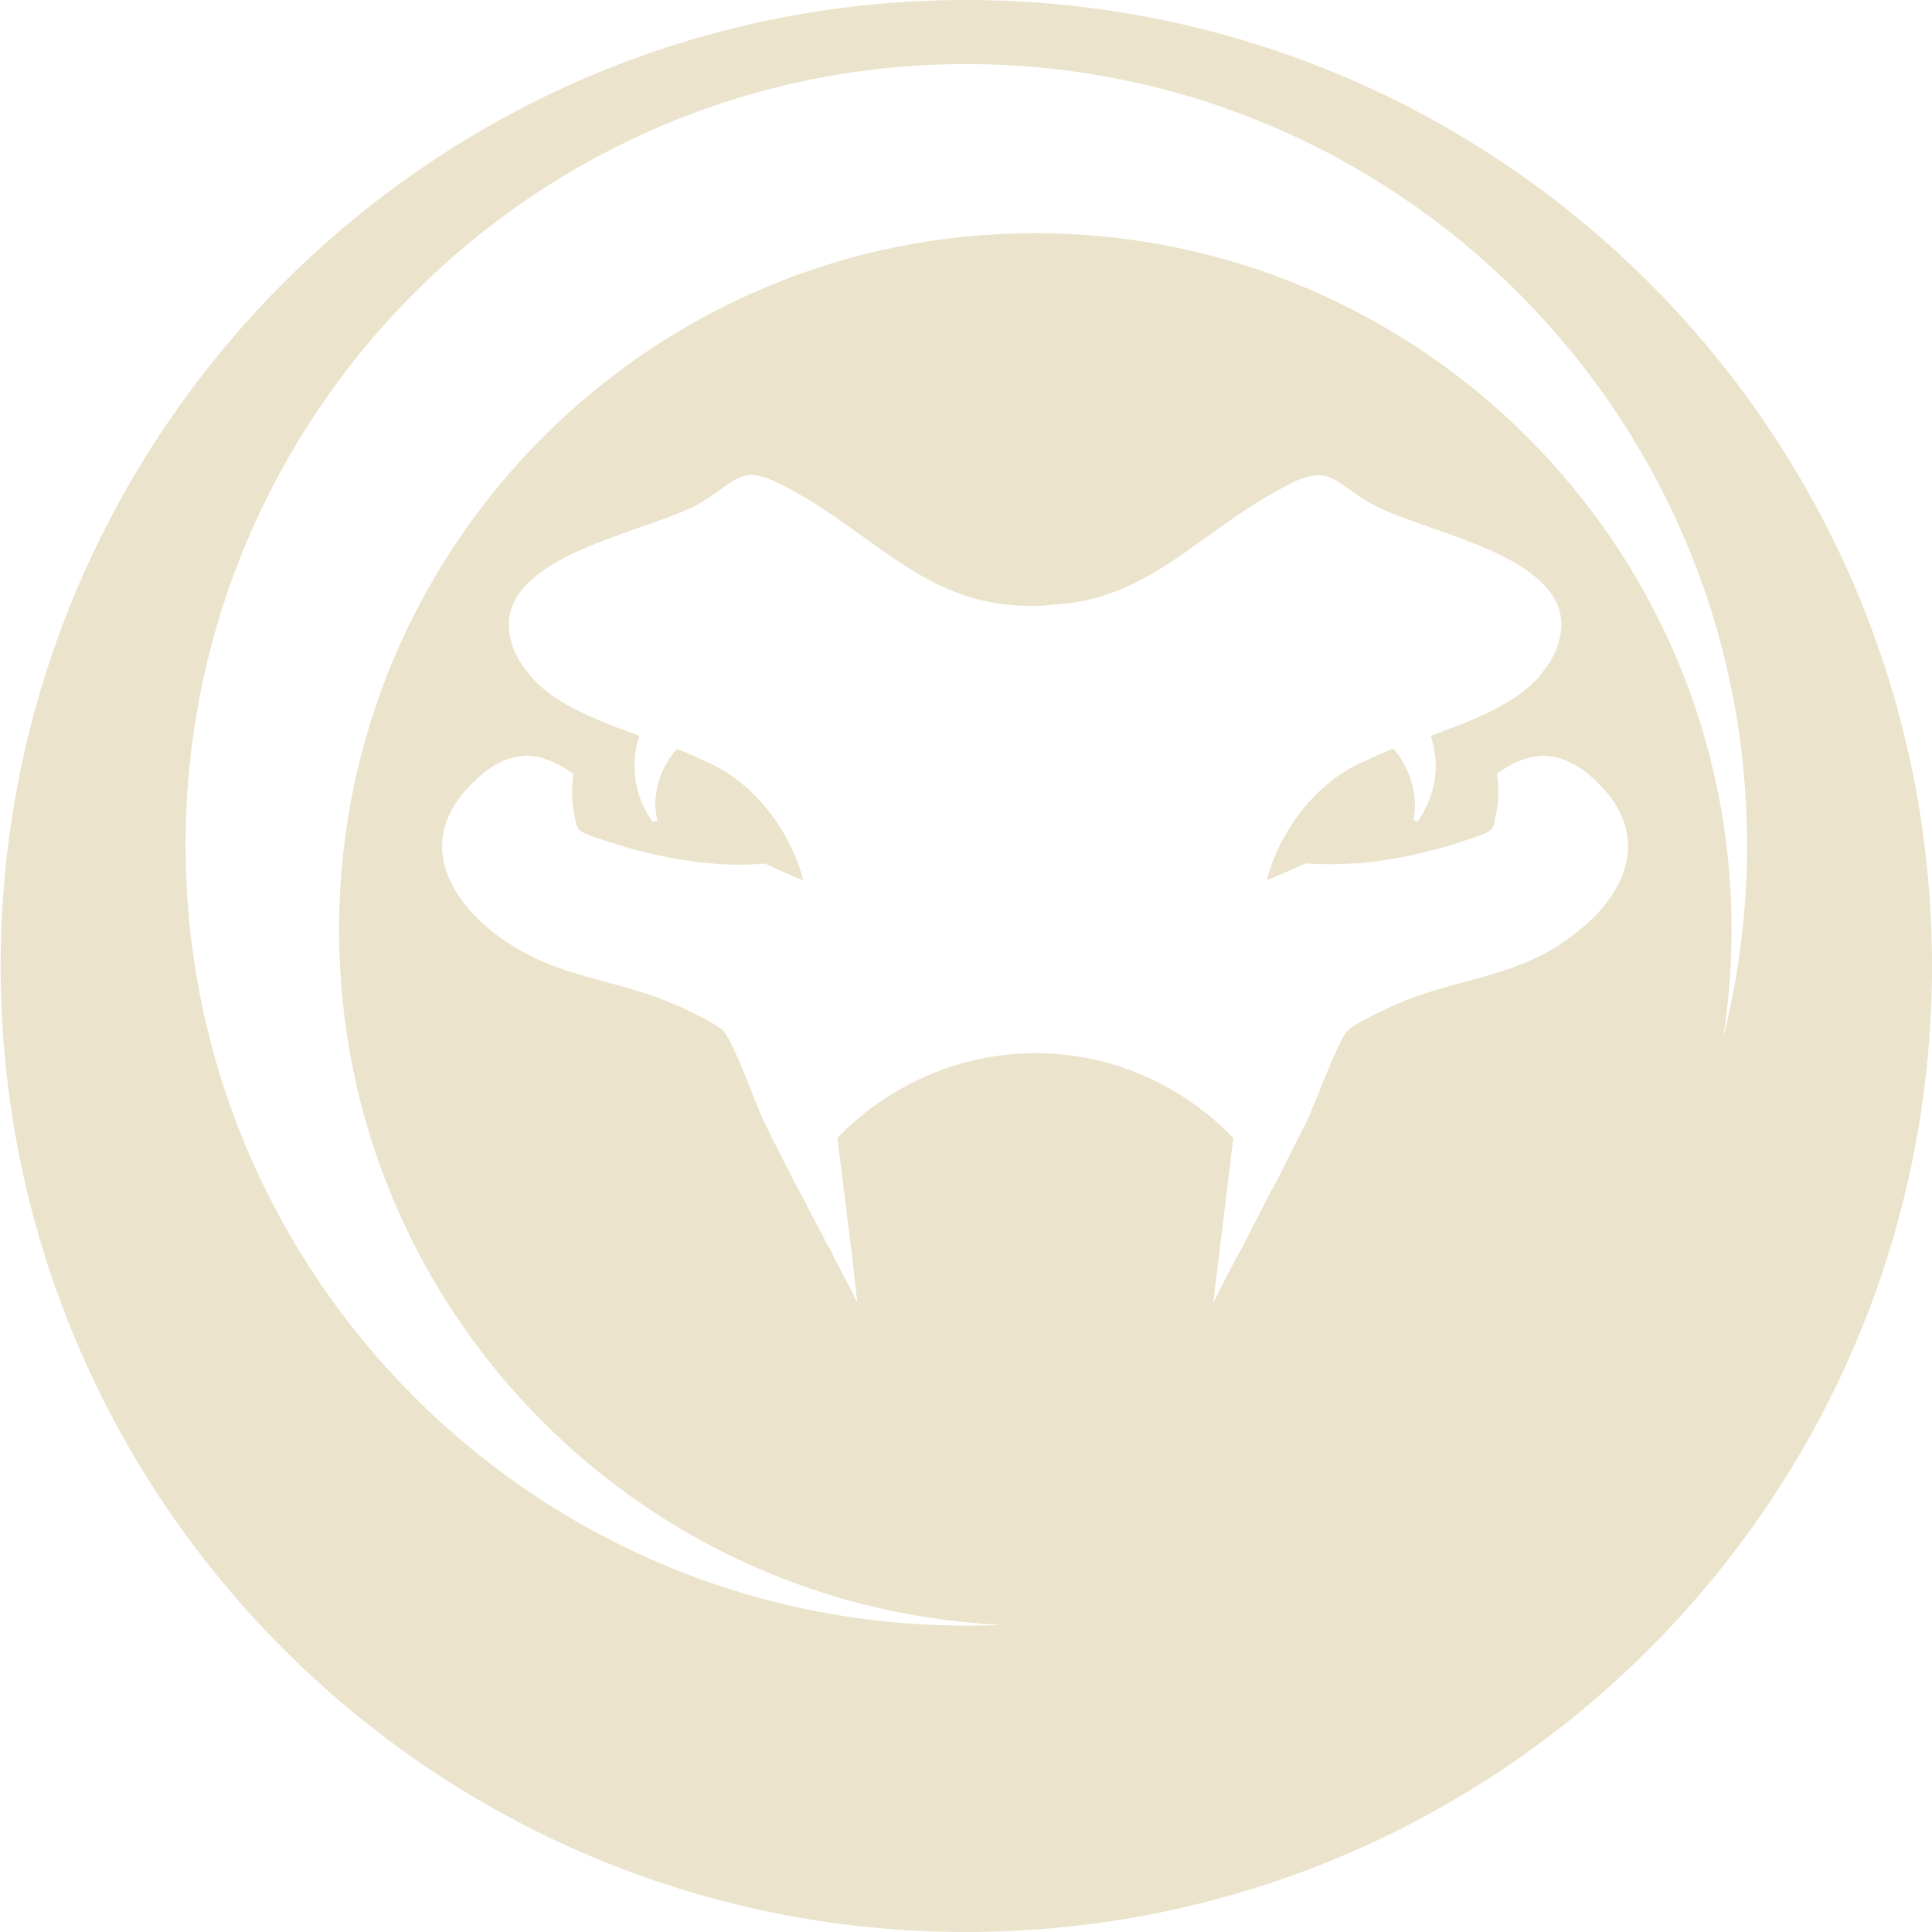
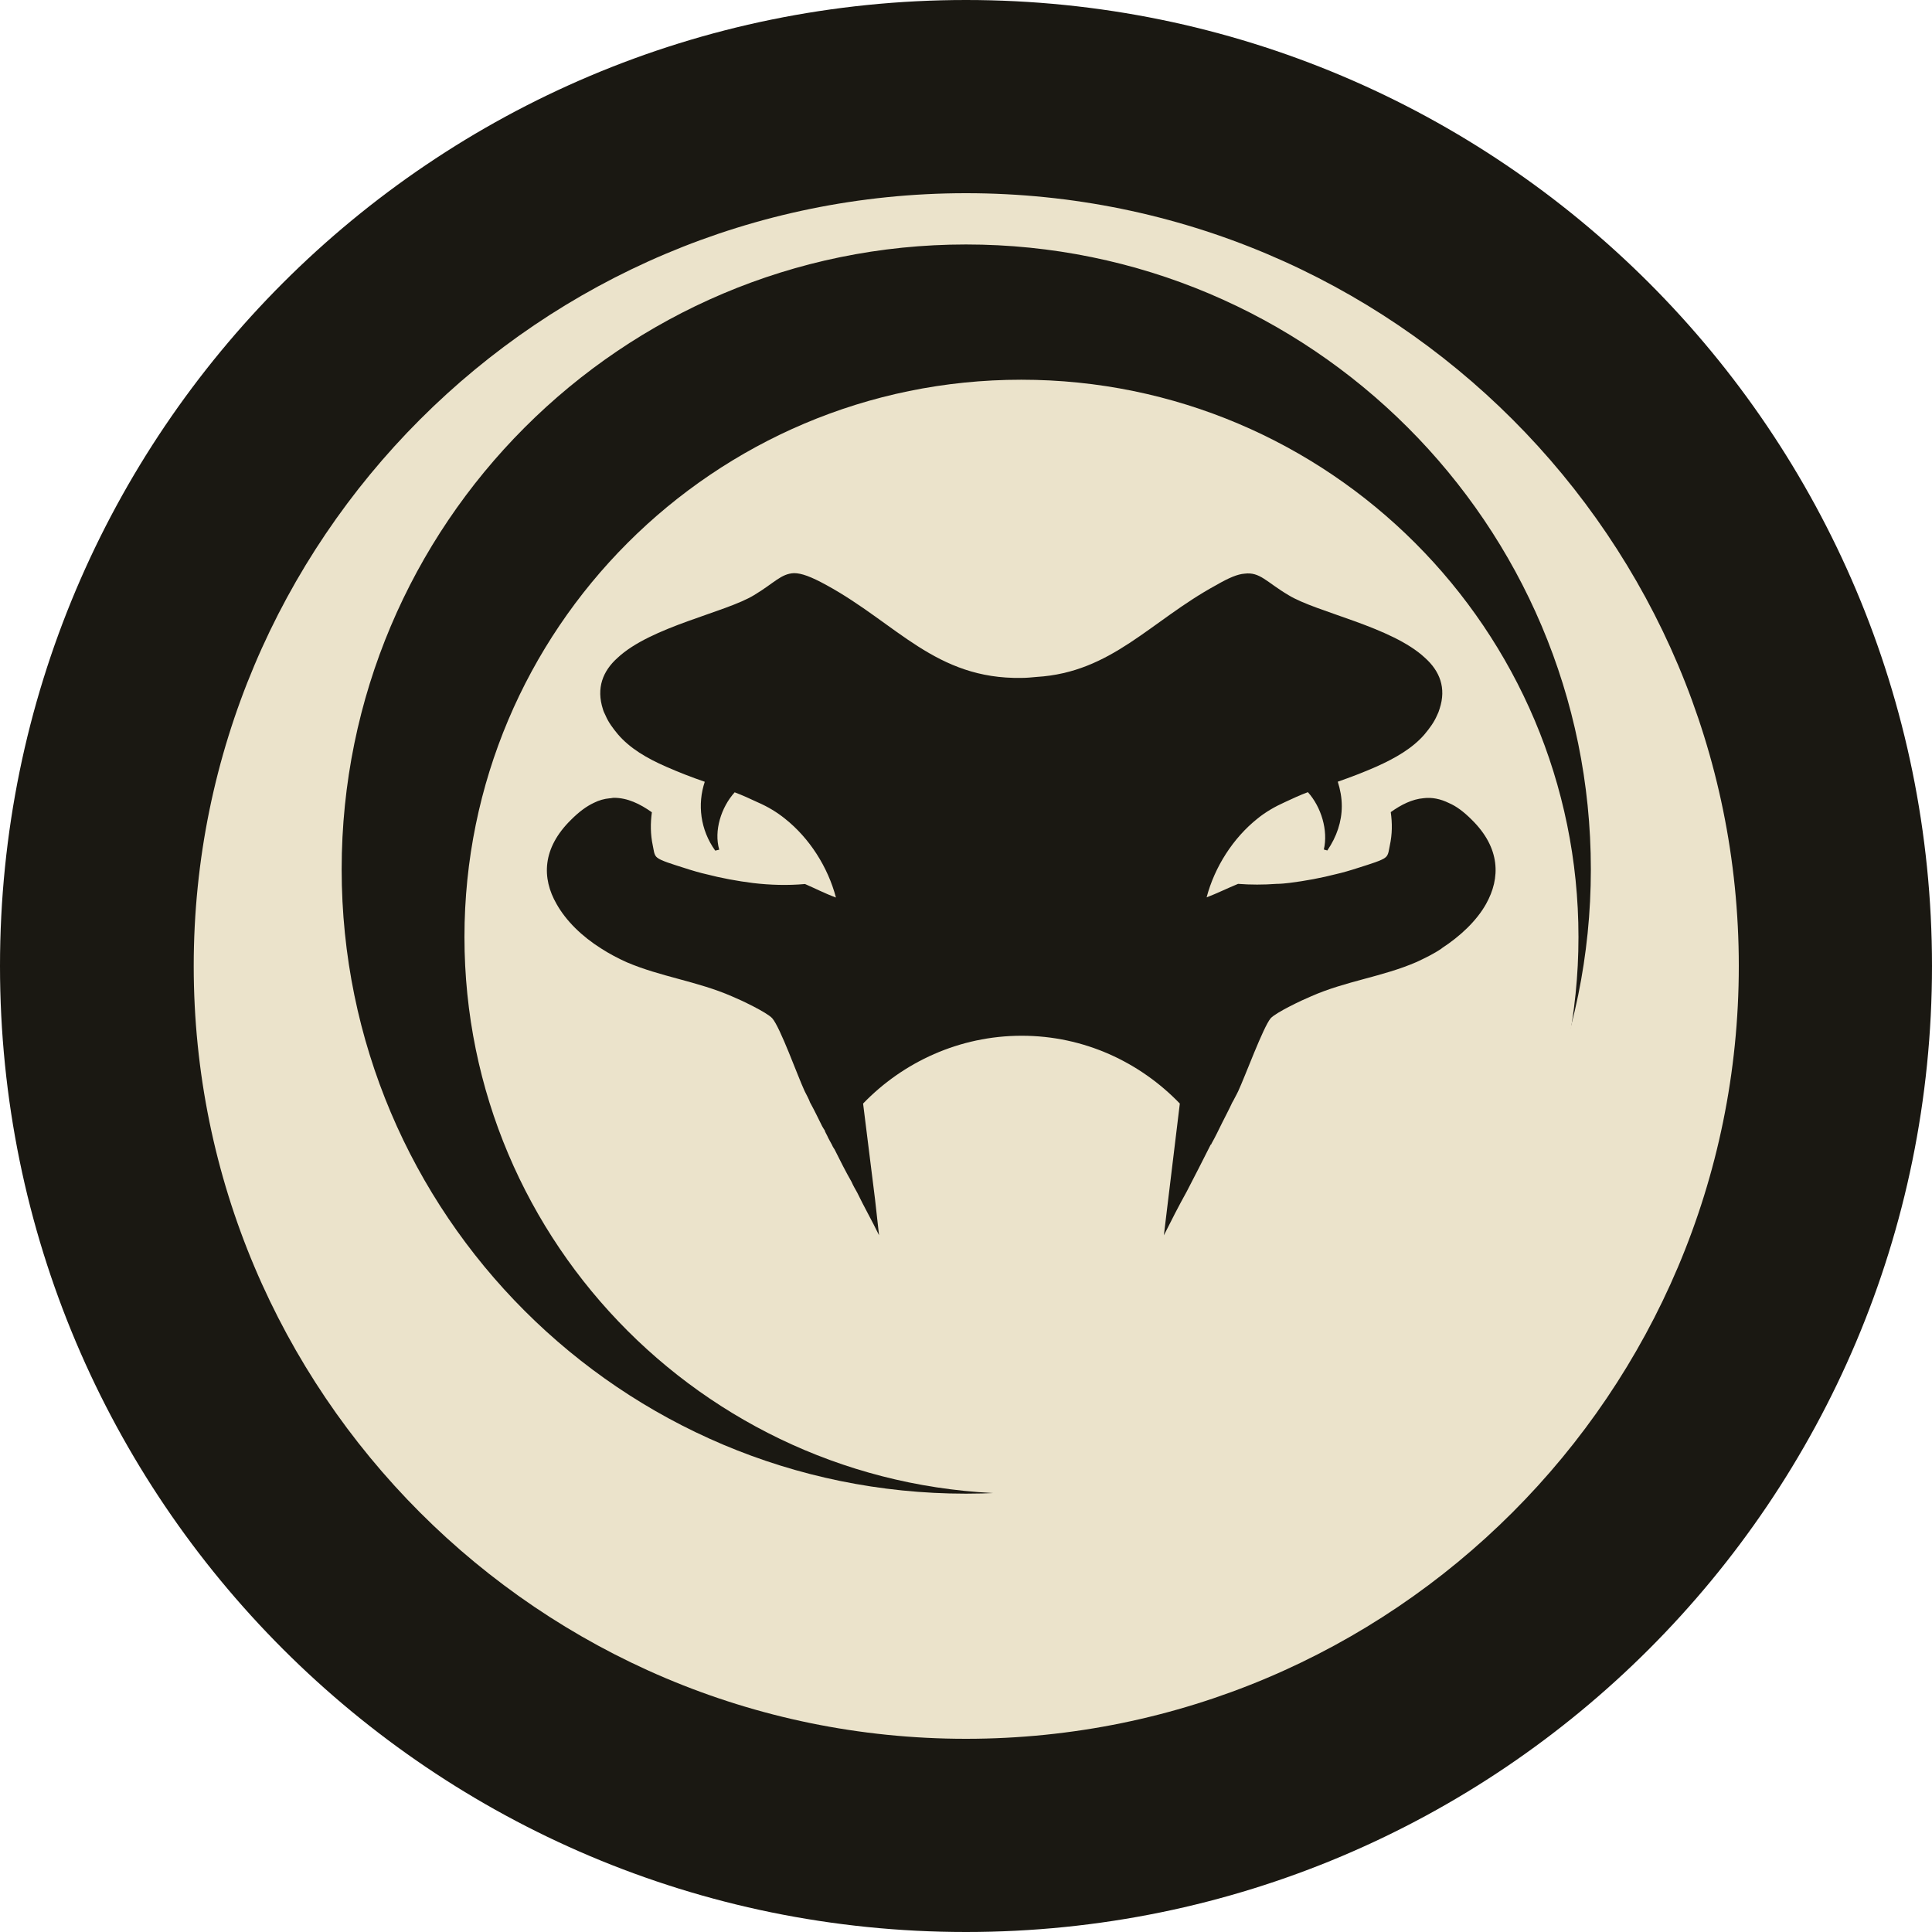
- <svg xmlns="http://www.w3.org/2000/svg" version="1.1" width="208.32" height="208.32">
-   <svg version="1.1" width="208.32" height="208.32">
-     <svg viewBox="0 0 208.32 208.32">
-       <g transform="translate(-291.47 0)">
-         <path fill="#ebe3cb" d="M395.63,0c-57.5,0-104.09,46.66-104.09,104.16s46.6,104.16,104.09,104.16,104.16-46.6,104.16-104.16S453.19,0,395.63,0ZM395.63,175.28c-46.46,0-84.15-37.69-84.15-84.15S349.16,6.91,395.63,6.91s84.22,37.69,84.22,84.22-37.69,84.15-84.22,84.15Z" />
-         <path fill="#ebe3cb" d="M403.07,25.14c-41.42,0-75.04,33.62-75.04,75.11s33.62,75.04,75.04,75.04,75.11-33.62,75.11-75.04-33.62-75.11-75.11-75.11ZM459.75,101.79c-1.08.74-2.22,1.28-3.36,1.82-4.64,2.02-9.55,2.56-14.25,4.64-1.14.47-4.71,2.15-5.45,2.96-1.01,1.21-3.43,7.8-4.37,9.82-.07.13-.13.27-.2.4-.2.34-.4.81-.61,1.14-.4.87-.87,1.75-1.34,2.69-.47.94-.94,1.95-1.48,2.89v.07h-.07c-1.08,2.15-2.15,4.24-3.23,6.32-1.08,1.95-2.08,3.9-3.09,5.92l.6-4.98,1.55-12.78c-5.38-5.58-12.91-9.14-21.31-9.14s-16,3.56-21.38,9.14l1.61,12.91.54,4.84c-.94-1.95-2.02-3.83-2.96-5.78-.27-.47-.54-.94-.74-1.41-.81-1.41-1.55-2.89-2.29-4.37-.13-.2-.27-.4-.34-.6-.2-.4-.47-.81-.67-1.28-.13-.27-.27-.47-.34-.74-.13-.13-.2-.34-.34-.54-.54-1.08-1.01-2.08-1.61-3.16-.2-.54-.47-1.01-.74-1.55-.94-2.02-3.29-8.61-4.37-9.82-.74-.81-4.3-2.49-5.45-2.96-4.64-2.02-9.55-2.62-14.12-4.57-1.21-.54-2.35-1.14-3.5-1.88-2.56-1.61-4.71-3.7-5.99-5.98-2.02-3.5-1.95-7.53,1.95-11.36,1.08-1.08,2.08-1.82,3.09-2.29.67-.34,1.41-.54,2.08-.6.2,0,.4-.07.61-.07,1.82,0,3.5.81,5.11,1.95-.2,1.48-.2,2.96.13,4.51.13.54.13,1.28.6,1.61.47.4,2.02.87,3.5,1.34,1.21.4,2.42.74,3.03.87,2.08.54,4.24.94,6.39,1.21,2.29.27,4.64.34,6.99.13,1.41.61,2.69,1.28,4.17,1.82-1.08-4.1-3.56-8-6.86-10.62-1.08-.87-2.29-1.61-3.7-2.22-1.01-.47-2.02-.94-3.09-1.34-1.82,2.02-2.82,5.18-2.08,7.73l-.54.13c-2.02-2.82-2.42-6.25-1.41-9.28-1.75-.6-3.5-1.28-5.18-2.02-2.62-1.14-4.91-2.49-6.52-4.37-.67-.81-1.28-1.61-1.68-2.56-.13-.27-.27-.54-.34-.81-.94-2.89,0-5.18,1.95-6.93,4.51-4.24,14.59-6.12,18.42-8.47,2.69-1.61,3.63-2.89,5.38-2.96,1.01,0,2.29.47,4.37,1.61,9.48,5.18,14.72,12.71,26.29,12.51.67,0,1.41-.07,2.02-.13,10.15-.61,15.33-7.53,24.21-12.37,1.75-1.01,2.89-1.48,3.83-1.55,2.08-.27,2.96,1.14,5.92,2.89,3.83,2.35,13.92,4.24,18.42,8.47,1.95,1.75,2.89,4.03,1.95,6.86-.07.27-.2.6-.34.87-.4.94-1.01,1.75-1.68,2.56-1.61,1.88-3.97,3.23-6.52,4.37-1.68.74-3.43,1.41-5.18,2.02.34,1.08.54,2.15.54,3.29,0,2.08-.67,4.1-1.95,5.98l-.47-.13c.6-2.56-.34-5.72-2.15-7.73-1.08.4-2.08.87-3.09,1.34-1.34.6-2.62,1.34-3.7,2.22-3.29,2.62-5.78,6.52-6.86,10.62,1.41-.54,2.76-1.21,4.24-1.82,1.68.13,3.43.13,5.18,0,.6,0,1.21-.07,1.75-.13,2.15-.27,4.3-.67,6.39-1.21.6-.13,1.82-.47,3.03-.87,1.48-.47,3.03-.94,3.5-1.34.47-.34.47-1.08.6-1.61.34-1.55.34-3.03.13-4.51,1.41-1.01,2.89-1.75,4.44-1.88,1.08-.13,2.22.07,3.43.67.94.4,1.95,1.14,3.03,2.22,3.9,3.83,3.9,7.87,1.95,11.36-1.28,2.29-3.5,4.37-5.98,5.98Z" />
+ <svg xmlns="http://www.w3.org/2000/svg" version="1.1" width="1000" height="1000">
+   <style>
+     #light-icon {
+       display: inline;
+     }
+     #dark-icon {
+       display: none;
+     }
+ 
+     @media (prefers-color-scheme: dark) {
+       #light-icon {
+         display: none;
+       }
+       #dark-icon {
+         display: inline;
+       }
+     }
+   </style>
+   <g id="light-icon">
+     <svg version="1.1" width="1000" height="1000">
+       <g clip-path="url(#SvgjsClipPath1231)">
+         <rect width="1000" height="1000" fill="#1a1812" />
+         <g transform="matrix(3.840246,0,0,3.840246,100,100)">
+           <svg version="1.1" width="208.32" height="208.32">
+             <svg viewBox="0 0 208.32 208.32">
+               <g transform="translate(-291.47 0)">
+                 <path fill="#ebe3cb" d="M395.63,0c-57.5,0-104.09,46.66-104.09,104.16s46.6,104.16,104.09,104.16,104.16-46.6,104.16-104.16S453.19,0,395.63,0ZM395.63,175.28c-46.46,0-84.15-37.69-84.15-84.15S349.16,6.91,395.63,6.91s84.22,37.69,84.22,84.22-37.69,84.15-84.22,84.15Z" />
+                 <path fill="#ebe3cb" d="M403.07,25.14c-41.42,0-75.04,33.62-75.04,75.11s33.62,75.04,75.04,75.04,75.11-33.62,75.11-75.04-33.62-75.11-75.11-75.11ZM459.75,101.79c-1.08.74-2.22,1.28-3.36,1.82-4.64,2.02-9.55,2.56-14.25,4.64-1.14.47-4.71,2.15-5.45,2.96-1.01,1.21-3.43,7.8-4.37,9.82-.07.13-.13.27-.2.4-.2.34-.4.81-.61,1.14-.4.87-.87,1.75-1.34,2.69-.47.94-.94,1.95-1.48,2.89v.07h-.07c-1.08,2.15-2.15,4.24-3.23,6.32-1.08,1.95-2.08,3.9-3.09,5.92l.6-4.98,1.55-12.78c-5.38-5.58-12.91-9.14-21.31-9.14s-16,3.56-21.38,9.14l1.61,12.91.54,4.84c-.94-1.95-2.02-3.83-2.96-5.78-.27-.47-.54-.94-.74-1.41-.81-1.41-1.55-2.89-2.29-4.37-.13-.2-.27-.4-.34-.6-.2-.4-.47-.81-.67-1.28-.13-.27-.27-.47-.34-.74-.13-.13-.2-.34-.34-.54-.54-1.08-1.01-2.08-1.61-3.16-.2-.54-.47-1.01-.74-1.55-.94-2.02-3.29-8.61-4.37-9.82-.74-.81-4.3-2.49-5.45-2.96-4.64-2.02-9.55-2.62-14.12-4.57-1.21-.54-2.35-1.14-3.5-1.88-2.56-1.61-4.71-3.7-5.99-5.98-2.02-3.5-1.95-7.53,1.95-11.36,1.08-1.08,2.08-1.82,3.09-2.29.67-.34,1.41-.54,2.08-.6.2,0,.4-.07.61-.07,1.82,0,3.5.81,5.11,1.95-.2,1.48-.2,2.96.13,4.51.13.54.13,1.28.6,1.61.47.4,2.02.87,3.5,1.34,1.21.4,2.42.74,3.03.87,2.08.54,4.24.94,6.39,1.21,2.29.27,4.64.34,6.99.13,1.41.61,2.69,1.28,4.17,1.82-1.08-4.1-3.56-8-6.86-10.62-1.08-.87-2.29-1.61-3.7-2.22-1.01-.47-2.02-.94-3.09-1.34-1.82,2.02-2.82,5.18-2.08,7.73l-.54.13c-2.02-2.82-2.42-6.25-1.41-9.28-1.75-.6-3.5-1.28-5.18-2.02-2.62-1.14-4.91-2.49-6.52-4.37-.67-.81-1.28-1.61-1.68-2.56-.13-.27-.27-.54-.34-.81-.94-2.89,0-5.18,1.95-6.93,4.51-4.24,14.59-6.12,18.42-8.47,2.69-1.61,3.63-2.89,5.38-2.96,1.01,0,2.29.47,4.37,1.61,9.48,5.18,14.72,12.71,26.29,12.51.67,0,1.41-.07,2.02-.13,10.15-.61,15.33-7.53,24.21-12.37,1.75-1.01,2.89-1.48,3.83-1.55,2.08-.27,2.96,1.14,5.92,2.89,3.83,2.35,13.92,4.24,18.42,8.47,1.95,1.75,2.89,4.03,1.95,6.86-.07.27-.2.6-.34.87-.4.94-1.01,1.75-1.68,2.56-1.61,1.88-3.97,3.23-6.52,4.37-1.68.74-3.43,1.41-5.18,2.02.34,1.08.54,2.15.54,3.29,0,2.08-.67,4.1-1.95,5.98l-.47-.13c.6-2.56-.34-5.72-2.15-7.73-1.08.4-2.08.87-3.09,1.34-1.34.6-2.62,1.34-3.7,2.22-3.29,2.62-5.78,6.52-6.86,10.62,1.41-.54,2.76-1.21,4.24-1.82,1.68.13,3.43.13,5.18,0,.6,0,1.21-.07,1.75-.13,2.15-.27,4.3-.67,6.39-1.21.6-.13,1.82-.47,3.03-.87,1.48-.47,3.03-.94,3.5-1.34.47-.34.47-1.08.6-1.61.34-1.55.34-3.03.13-4.51,1.41-1.01,2.89-1.75,4.44-1.88,1.08-.13,2.22.07,3.43.67.94.4,1.95,1.14,3.03,2.22,3.9,3.83,3.9,7.87,1.95,11.36-1.28,2.29-3.5,4.37-5.98,5.98Z" />
+               </g>
+             </svg>
+           </svg>
+         </g>
      </g>
+       <defs>
+         <clipPath id="SvgjsClipPath1231">
+           <rect width="1000" height="1000" x="0" y="0" rx="500" ry="500" />
+         </clipPath>
+       </defs>
    </svg>
-   </svg>
-   <style>@media (prefers-color-scheme: light) { :root { filter: none; } }
- @media (prefers-color-scheme: dark) { :root { filter: none; } }
- </style>
+   </g>
+   <g id="dark-icon">
+     <svg version="1.1" width="1000" height="1000">
+       <g clip-path="url(#SvgjsClipPath1232)">
+         <rect width="1000" height="1000" fill="#1a1812" />
+         <g transform="matrix(3.840246,0,0,3.840246,100,100)">
+           <svg version="1.1" width="208.32" height="208.32">
+             <svg viewBox="0 0 208.32 208.32">
+               <g transform="translate(-291.47 0)">
+                 <path fill="#ebe3cb" d="M395.63,0c-57.5,0-104.09,46.66-104.09,104.16s46.6,104.16,104.09,104.16,104.16-46.6,104.16-104.16S453.19,0,395.63,0ZM395.63,175.28c-46.46,0-84.15-37.69-84.15-84.15S349.16,6.91,395.63,6.91s84.22,37.69,84.22,84.22-37.69,84.15-84.22,84.15Z" />
+                 <path fill="#ebe3cb" d="M403.07,25.14c-41.42,0-75.04,33.62-75.04,75.11s33.62,75.04,75.04,75.04,75.11-33.62,75.11-75.04-33.62-75.11-75.11-75.11ZM459.75,101.79c-1.08.74-2.22,1.28-3.36,1.82-4.64,2.02-9.55,2.56-14.25,4.64-1.14.47-4.71,2.15-5.45,2.96-1.01,1.21-3.43,7.8-4.37,9.82-.07.13-.13.27-.2.4-.2.34-.4.81-.61,1.14-.4.87-.87,1.75-1.34,2.69-.47.94-.94,1.95-1.48,2.89v.07h-.07c-1.08,2.15-2.15,4.24-3.23,6.32-1.08,1.95-2.08,3.9-3.09,5.92l.6-4.98,1.55-12.78c-5.38-5.58-12.91-9.14-21.31-9.14s-16,3.56-21.38,9.14l1.61,12.91.54,4.84c-.94-1.95-2.02-3.83-2.96-5.78-.27-.47-.54-.94-.74-1.41-.81-1.41-1.55-2.89-2.29-4.37-.13-.2-.27-.4-.34-.6-.2-.4-.47-.81-.67-1.28-.13-.27-.27-.47-.34-.74-.13-.13-.2-.34-.34-.54-.54-1.08-1.01-2.08-1.61-3.16-.2-.54-.47-1.01-.74-1.55-.94-2.02-3.29-8.61-4.37-9.82-.74-.81-4.3-2.49-5.45-2.96-4.64-2.02-9.55-2.62-14.12-4.57-1.21-.54-2.35-1.14-3.5-1.88-2.56-1.61-4.71-3.7-5.99-5.98-2.02-3.5-1.95-7.53,1.95-11.36,1.08-1.08,2.08-1.82,3.09-2.29.67-.34,1.41-.54,2.08-.6.2,0,.4-.07.61-.07,1.82,0,3.5.81,5.11,1.95-.2,1.48-.2,2.96.13,4.51.13.54.13,1.28.6,1.61.47.4,2.02.87,3.5,1.34,1.21.4,2.42.74,3.03.87,2.08.54,4.24.94,6.39,1.21,2.29.27,4.64.34,6.99.13,1.41.61,2.69,1.28,4.17,1.82-1.08-4.1-3.56-8-6.86-10.62-1.08-.87-2.29-1.61-3.7-2.22-1.01-.47-2.02-.94-3.09-1.34-1.82,2.02-2.82,5.18-2.08,7.73l-.54.13c-2.02-2.82-2.42-6.25-1.41-9.28-1.75-.6-3.5-1.28-5.18-2.02-2.62-1.14-4.91-2.49-6.52-4.37-.67-.81-1.28-1.61-1.68-2.56-.13-.27-.27-.54-.34-.81-.94-2.89,0-5.18,1.95-6.93,4.51-4.24,14.59-6.12,18.42-8.47,2.69-1.61,3.63-2.89,5.38-2.96,1.01,0,2.29.47,4.37,1.61,9.48,5.18,14.72,12.71,26.29,12.51.67,0,1.41-.07,2.02-.13,10.15-.61,15.33-7.53,24.21-12.37,1.75-1.01,2.89-1.48,3.83-1.55,2.08-.27,2.96,1.14,5.92,2.89,3.83,2.35,13.92,4.24,18.42,8.47,1.95,1.75,2.89,4.03,1.95,6.86-.07.27-.2.6-.34.87-.4.94-1.01,1.75-1.68,2.56-1.61,1.88-3.97,3.23-6.52,4.37-1.68.74-3.43,1.41-5.18,2.02.34,1.08.54,2.15.54,3.29,0,2.08-.67,4.1-1.95,5.98l-.47-.13c.6-2.56-.34-5.72-2.15-7.73-1.08.4-2.08.87-3.09,1.34-1.34.6-2.62,1.34-3.7,2.22-3.29,2.62-5.78,6.52-6.86,10.62,1.41-.54,2.76-1.21,4.24-1.82,1.68.13,3.43.13,5.18,0,.6,0,1.21-.07,1.75-.13,2.15-.27,4.3-.67,6.39-1.21.6-.13,1.82-.47,3.03-.87,1.48-.47,3.03-.94,3.5-1.34.47-.34.47-1.08.6-1.61.34-1.55.34-3.03.13-4.51,1.41-1.01,2.89-1.75,4.44-1.88,1.08-.13,2.22.07,3.43.67.94.4,1.95,1.14,3.03,2.22,3.9,3.83,3.9,7.87,1.95,11.36-1.28,2.29-3.5,4.37-5.98,5.98Z" />
+               </g>
+             </svg>
+           </svg>
+         </g>
+       </g>
+       <defs>
+         <clipPath id="SvgjsClipPath1232">
+           <rect width="1000" height="1000" x="0" y="0" rx="500" ry="500" />
+         </clipPath>
+       </defs>
+     </svg>
+   </g>
</svg>
